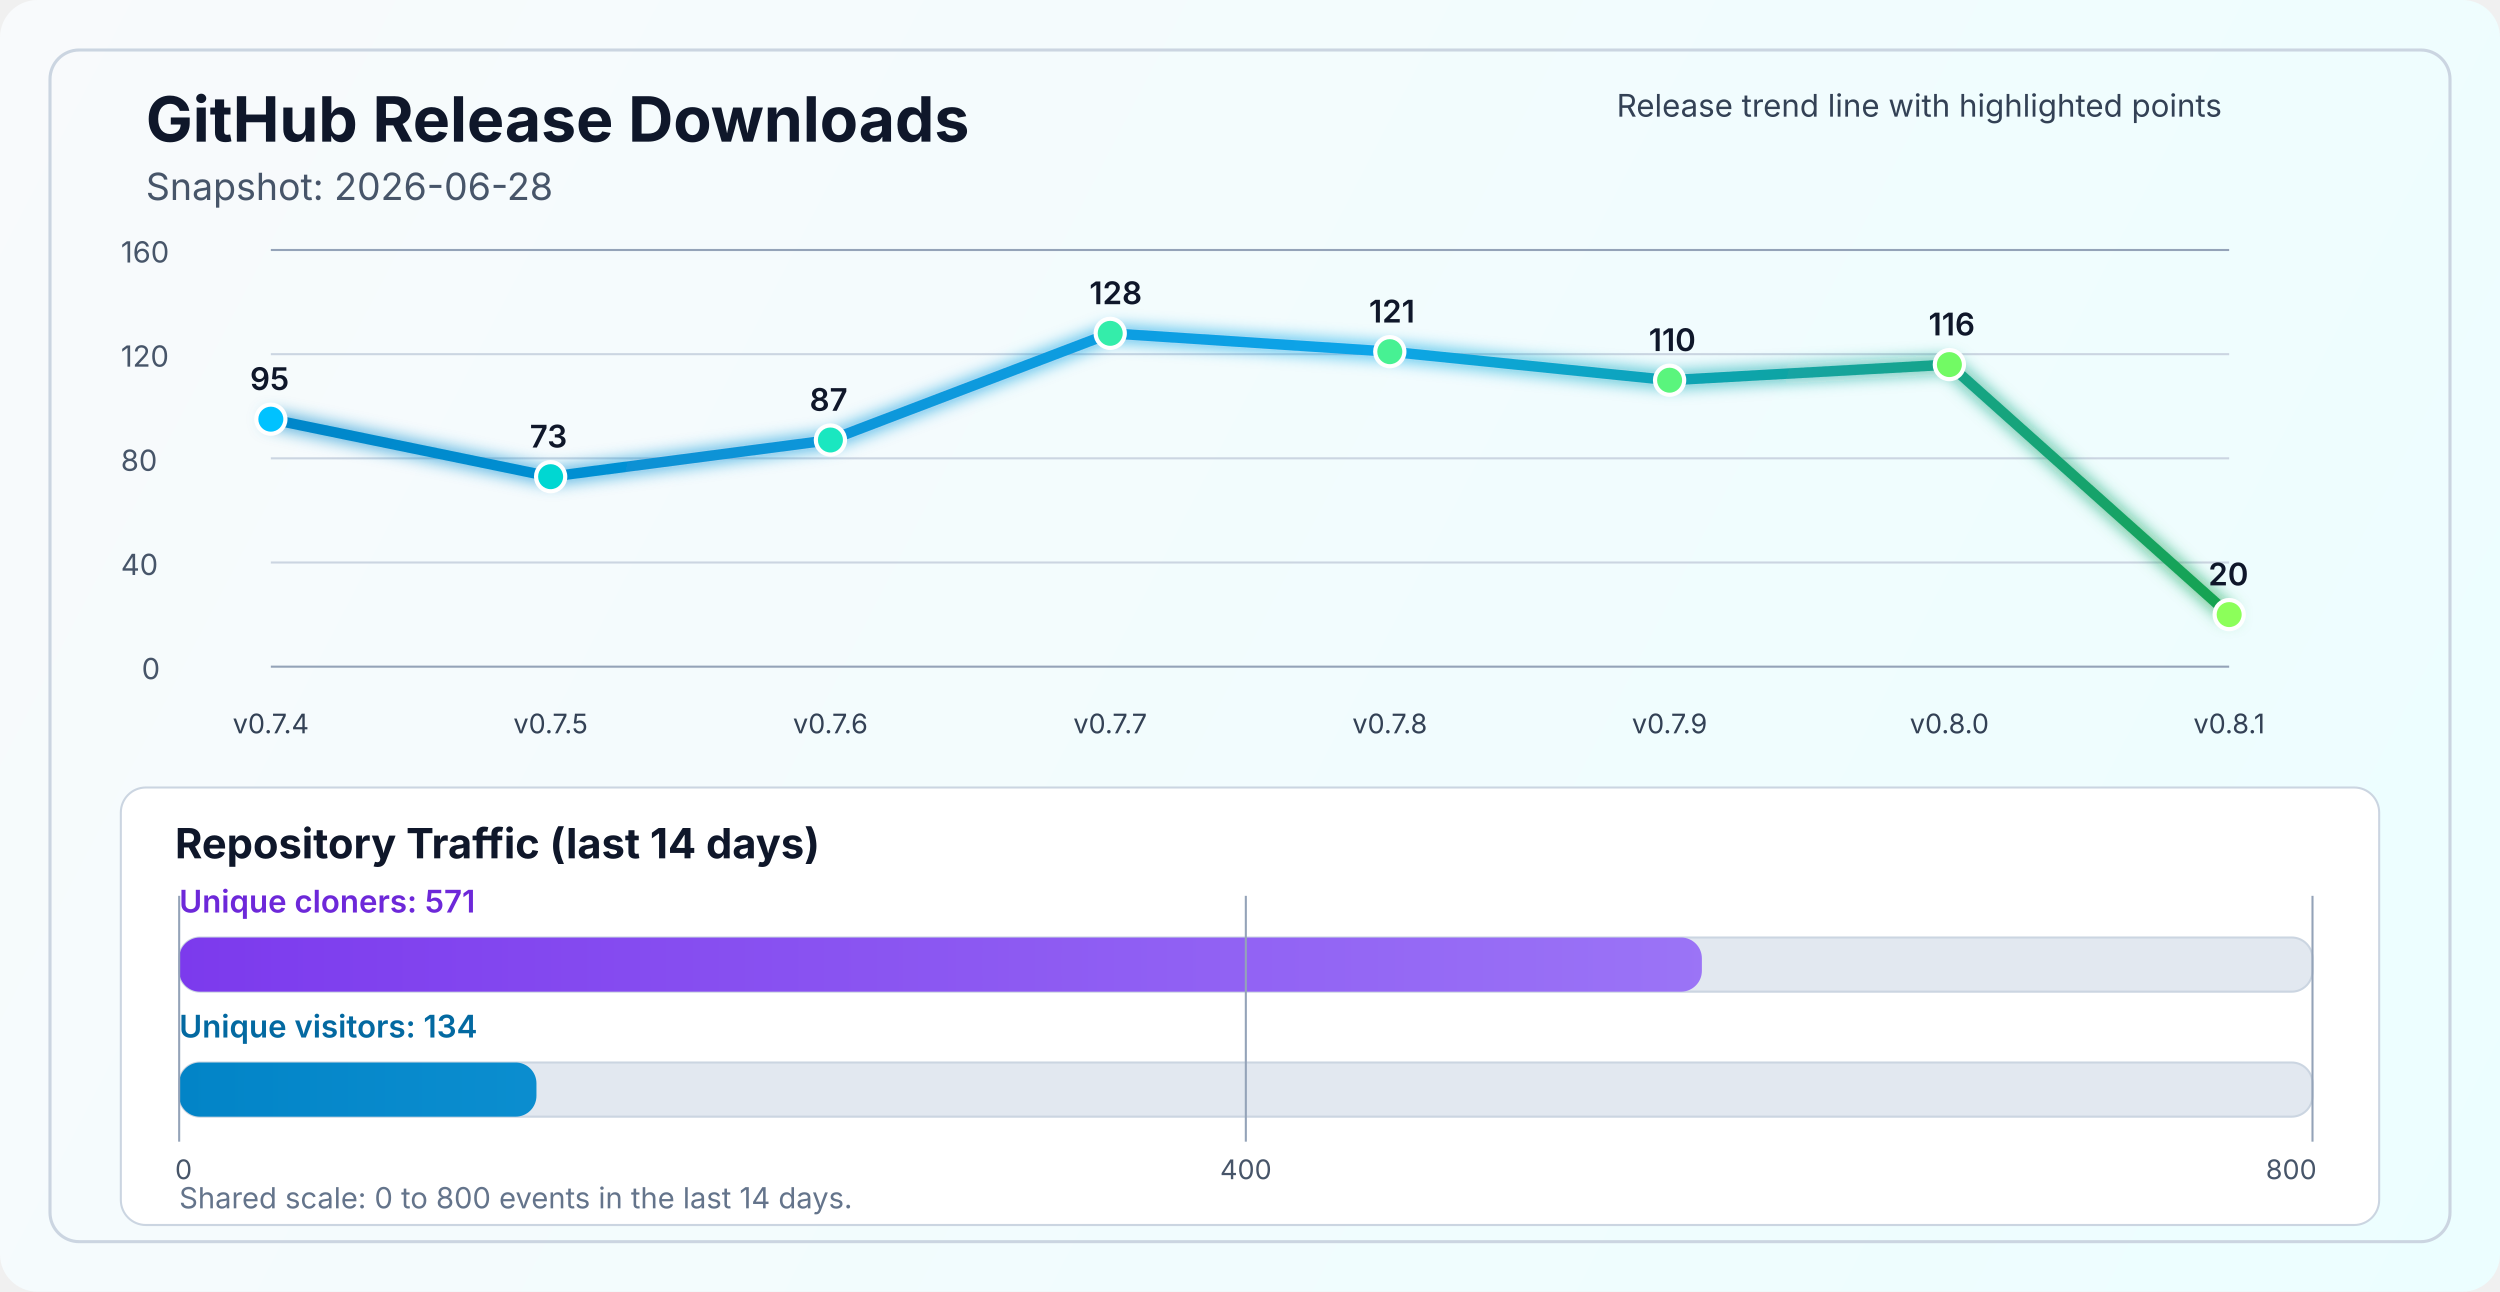
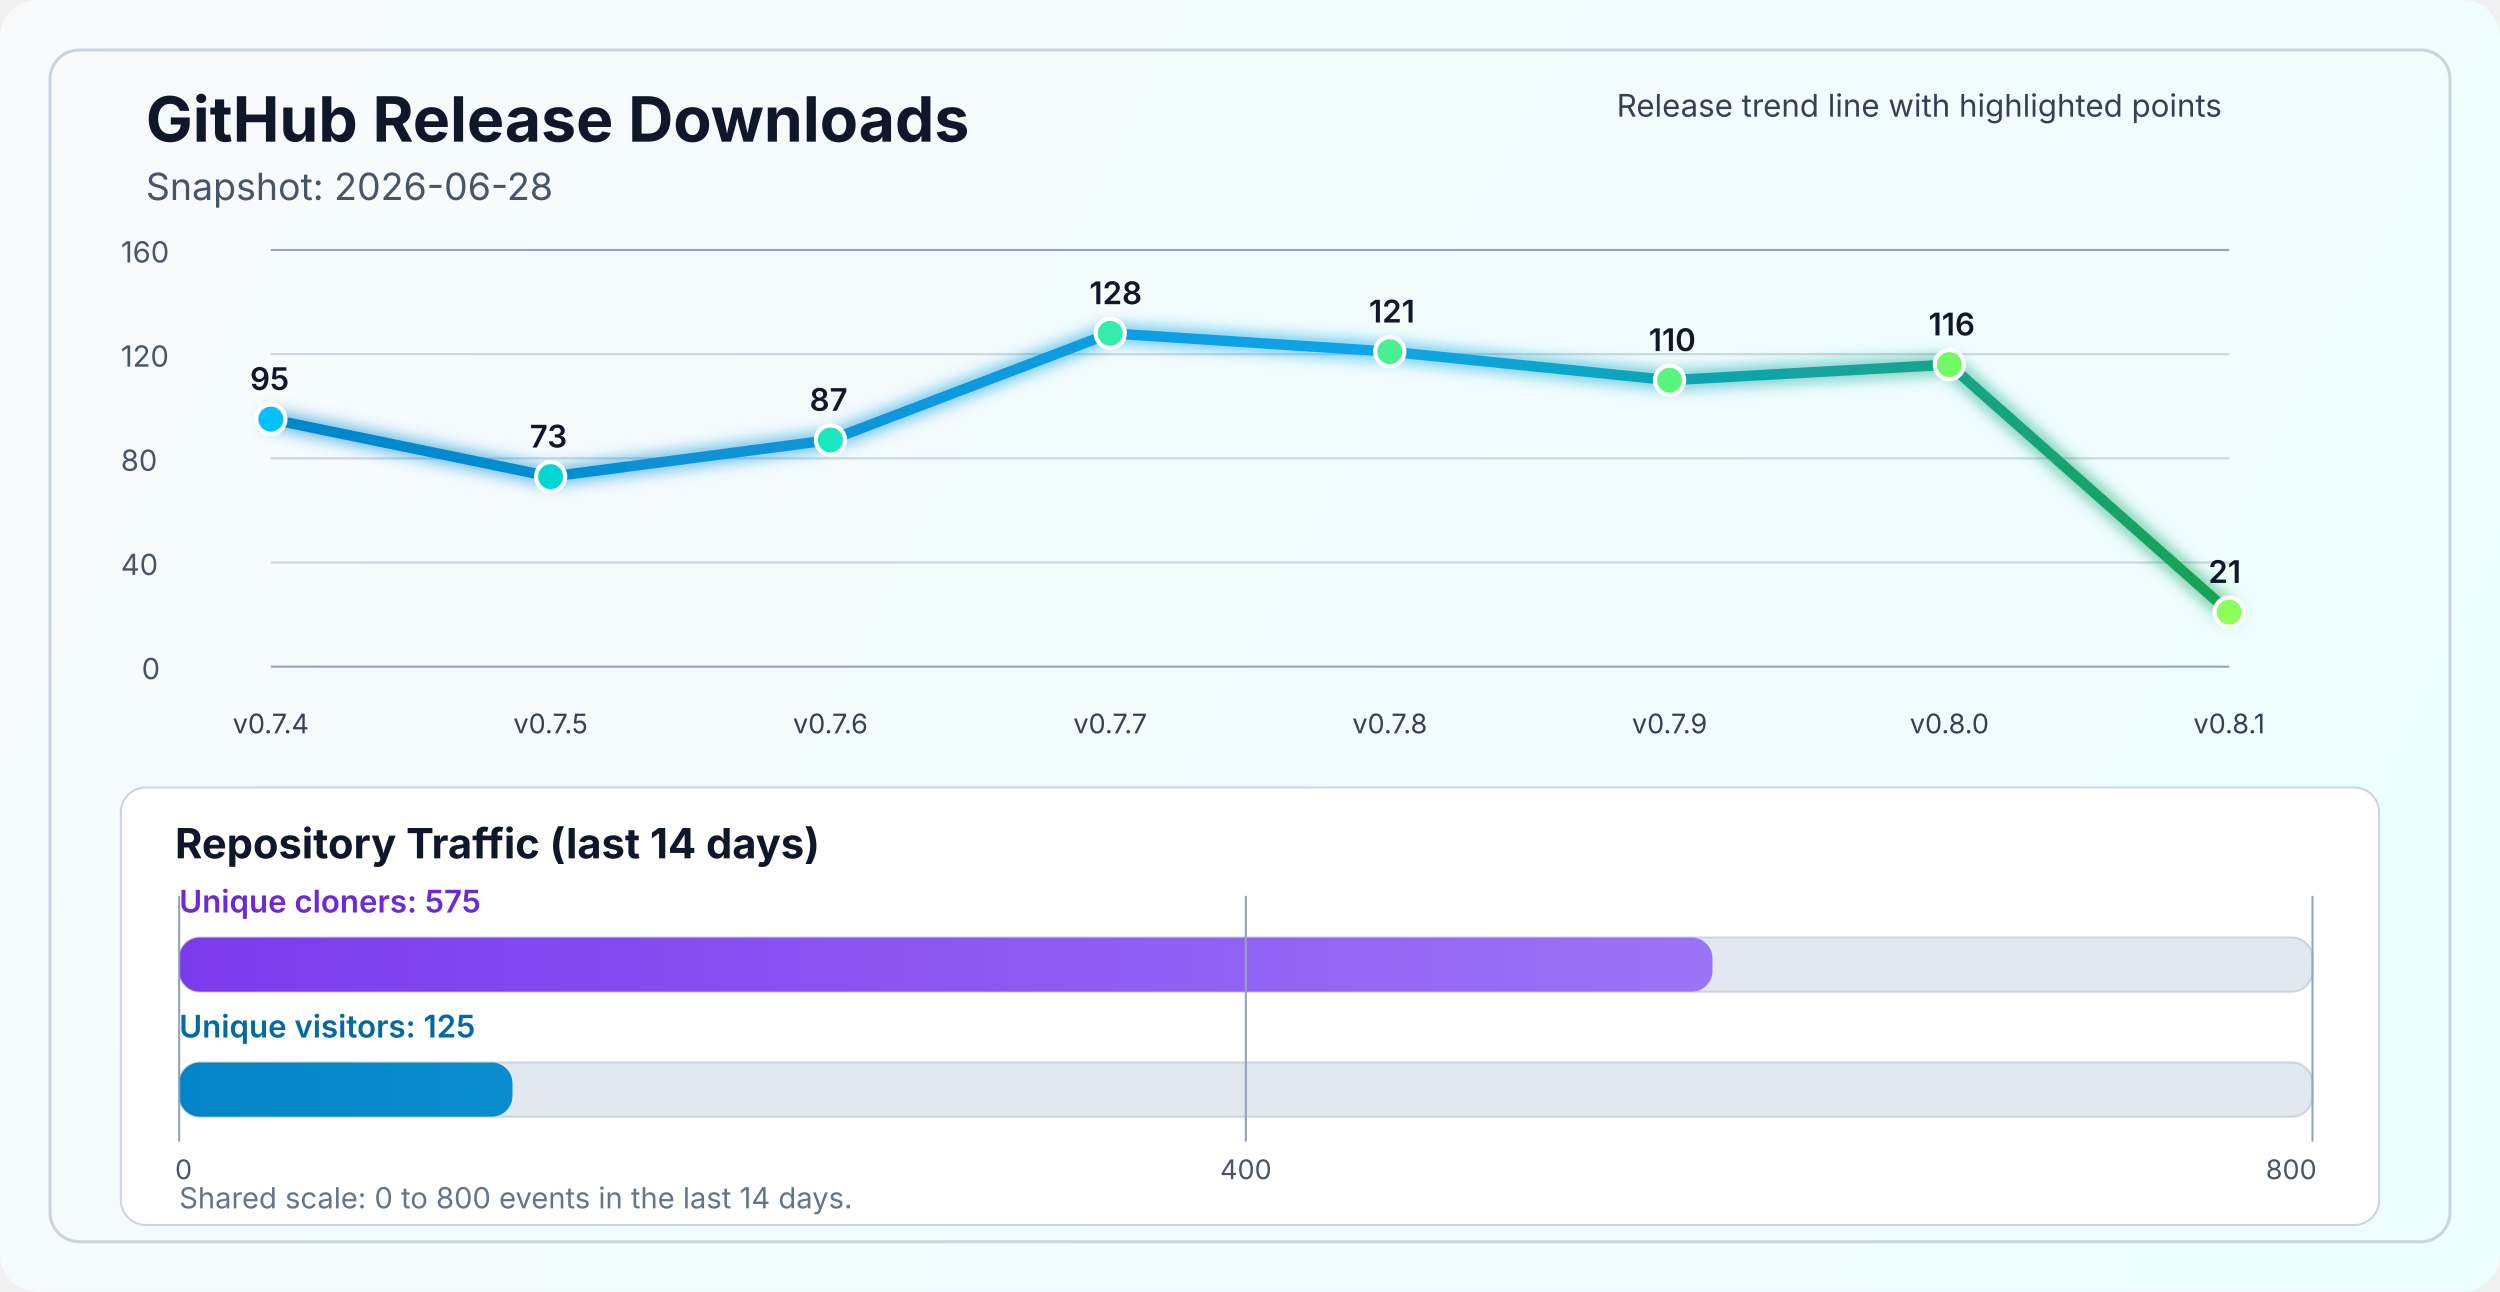
<svg xmlns="http://www.w3.org/2000/svg" width="1200" height="620" viewBox="0 0 1200 620" fill="none" role="img" aria-labelledby="title desc">
  <defs>
    <linearGradient id="bg" x1="0" y1="0" x2="1200" y2="620" gradientUnits="userSpaceOnUse">
      <stop stop-color="#F8FAFC" />
      <stop offset="1" stop-color="#ECFEFF" />
    </linearGradient>
    <linearGradient id="line" x1="130" y1="86" x2="1070" y2="340" gradientUnits="userSpaceOnUse">
      <stop stop-color="#0284C7" />
      <stop offset="0.55" stop-color="#0EA5E9" />
      <stop offset="1" stop-color="#16A34A" />
    </linearGradient>
    <linearGradient id="cloneFill" x1="86" y1="450" x2="1110" y2="450" gradientUnits="userSpaceOnUse">
      <stop stop-color="#7C3AED" />
      <stop offset="1" stop-color="#A78BFA" />
    </linearGradient>
    <linearGradient id="viewFill" x1="86" y1="482" x2="1110" y2="482" gradientUnits="userSpaceOnUse">
      <stop stop-color="#0284C7" />
      <stop offset="1" stop-color="#38BDF8" />
    </linearGradient>
    <filter id="glow" x="-50%" y="-50%" width="200%" height="200%">
      <feGaussianBlur stdDeviation="4" result="blur" />
      <feMerge>
        <feMergeNode in="blur" />
        <feMergeNode in="SourceGraphic" />
      </feMerge>
    </filter>
  </defs>
  <rect width="1200" height="620" rx="18" fill="url(#bg)" />
  <rect x="24" y="24" width="1152" height="572" rx="14" stroke="#CBD5E1" stroke-width="1.5" />
  <text x="70" y="68" fill="#0F172A" font-size="30" font-family="SF Pro Display, -apple-system, BlinkMacSystemFont, Segoe UI, sans-serif" font-weight="700">GitHub Release Downloads</text>
  <text x="70" y="96" fill="#475569" font-size="18" font-family="SF Pro Text, -apple-system, BlinkMacSystemFont, Segoe UI, sans-serif">Snapshot: 2026-06-28</text>
  <line x1="130" y1="320.0" x2="1070" y2="320.0" stroke="#94A3B8" stroke-width="1" />
  <line x1="130" y1="270.0" x2="1070" y2="270.0" stroke="#CBD5E1" stroke-width="1" />
  <line x1="130" y1="220.0" x2="1070" y2="220.0" stroke="#CBD5E1" stroke-width="1" />
  <line x1="130" y1="170.0" x2="1070" y2="170.0" stroke="#CBD5E1" stroke-width="1" />
  <line x1="130" y1="120.0" x2="1070" y2="120.0" stroke="#94A3B8" stroke-width="1" />
  <text x="68" y="326.0" fill="#475569" font-size="14" font-family="SF Pro Text, -apple-system, BlinkMacSystemFont, Segoe UI, sans-serif">0</text>
  <text x="58" y="276.0" fill="#475569" font-size="14" font-family="SF Pro Text, -apple-system, BlinkMacSystemFont, Segoe UI, sans-serif">40</text>
  <text x="58" y="226.0" fill="#475569" font-size="14" font-family="SF Pro Text, -apple-system, BlinkMacSystemFont, Segoe UI, sans-serif">80</text>
  <text x="58" y="176.0" fill="#475569" font-size="14" font-family="SF Pro Text, -apple-system, BlinkMacSystemFont, Segoe UI, sans-serif">120</text>
  <text x="58" y="126.0" fill="#475569" font-size="14" font-family="SF Pro Text, -apple-system, BlinkMacSystemFont, Segoe UI, sans-serif">160</text>
-   <polyline points="130.0,201.2 264.3,228.8 398.6,211.2 532.9,160.0 667.1,168.8 801.4,182.5 935.7,175.0 1070.0,295.0" fill="none" stroke="url(#line)" stroke-width="5" stroke-linecap="round" stroke-linejoin="round" filter="url(#glow)" />
+   <polyline points="130.0,201.2 264.3,228.8 398.6,211.2 532.9,160.0 667.1,168.8 801.4,182.5 935.7,175.0 1070.0,293.8" fill="none" stroke="url(#line)" stroke-width="5" stroke-linecap="round" stroke-linejoin="round" filter="url(#glow)" />
  <circle cx="130.0" cy="201.2" r="7" fill="#00C2FF" stroke="#FFFFFF" stroke-width="2" />
  <circle cx="264.3" cy="228.8" r="7" fill="#00D7D2" stroke="#FFFFFF" stroke-width="2" />
  <circle cx="398.6" cy="211.2" r="7" fill="#1AE7C0" stroke="#FFFFFF" stroke-width="2" />
  <circle cx="532.9" cy="160.0" r="7" fill="#34EDAA" stroke="#FFFFFF" stroke-width="2" />
  <circle cx="667.1" cy="168.8" r="7" fill="#47F193" stroke="#FFFFFF" stroke-width="2" />
  <circle cx="801.4" cy="182.5" r="7" fill="#5AF57D" stroke="#FFFFFF" stroke-width="2" />
  <circle cx="935.7" cy="175.0" r="7" fill="#72FA64" stroke="#FFFFFF" stroke-width="2" />
-   <circle cx="1070.0" cy="295.0" r="7" fill="#8CFF5A" stroke="#FFFFFF" stroke-width="2" />
+   <circle cx="1070.0" cy="293.8" r="7" fill="#8CFF5A" stroke="#FFFFFF" stroke-width="2" />
  <text x="130.0" y="352" text-anchor="middle" fill="#334155" font-size="13" font-family="SF Pro Text, -apple-system, BlinkMacSystemFont, Segoe UI, sans-serif">v0.7.4</text>
  <text x="264.3" y="352" text-anchor="middle" fill="#334155" font-size="13" font-family="SF Pro Text, -apple-system, BlinkMacSystemFont, Segoe UI, sans-serif">v0.7.5</text>
  <text x="398.6" y="352" text-anchor="middle" fill="#334155" font-size="13" font-family="SF Pro Text, -apple-system, BlinkMacSystemFont, Segoe UI, sans-serif">v0.7.6</text>
  <text x="532.9" y="352" text-anchor="middle" fill="#334155" font-size="13" font-family="SF Pro Text, -apple-system, BlinkMacSystemFont, Segoe UI, sans-serif">v0.7.7</text>
  <text x="667.1" y="352" text-anchor="middle" fill="#334155" font-size="13" font-family="SF Pro Text, -apple-system, BlinkMacSystemFont, Segoe UI, sans-serif">v0.7.8</text>
  <text x="801.4" y="352" text-anchor="middle" fill="#334155" font-size="13" font-family="SF Pro Text, -apple-system, BlinkMacSystemFont, Segoe UI, sans-serif">v0.7.9</text>
  <text x="935.7" y="352" text-anchor="middle" fill="#334155" font-size="13" font-family="SF Pro Text, -apple-system, BlinkMacSystemFont, Segoe UI, sans-serif">v0.8.0</text>
  <text x="1070.0" y="352" text-anchor="middle" fill="#334155" font-size="13" font-family="SF Pro Text, -apple-system, BlinkMacSystemFont, Segoe UI, sans-serif">v0.8.1</text>
  <text x="120.0" y="187.2" fill="#0F172A" font-size="15" font-family="SF Pro Text, -apple-system, BlinkMacSystemFont, Segoe UI, sans-serif" font-weight="600">95</text>
  <text x="254.3" y="214.8" fill="#0F172A" font-size="15" font-family="SF Pro Text, -apple-system, BlinkMacSystemFont, Segoe UI, sans-serif" font-weight="600">73</text>
  <text x="388.6" y="197.2" fill="#0F172A" font-size="15" font-family="SF Pro Text, -apple-system, BlinkMacSystemFont, Segoe UI, sans-serif" font-weight="600">87</text>
  <text x="522.9" y="146.0" fill="#0F172A" font-size="15" font-family="SF Pro Text, -apple-system, BlinkMacSystemFont, Segoe UI, sans-serif" font-weight="600">128</text>
  <text x="657.1" y="154.8" fill="#0F172A" font-size="15" font-family="SF Pro Text, -apple-system, BlinkMacSystemFont, Segoe UI, sans-serif" font-weight="600">121</text>
  <text x="791.4" y="168.5" fill="#0F172A" font-size="15" font-family="SF Pro Text, -apple-system, BlinkMacSystemFont, Segoe UI, sans-serif" font-weight="600">110</text>
  <text x="925.7" y="161.0" fill="#0F172A" font-size="15" font-family="SF Pro Text, -apple-system, BlinkMacSystemFont, Segoe UI, sans-serif" font-weight="600">116</text>
-   <text x="1060.0" y="281.0" fill="#0F172A" font-size="15" font-family="SF Pro Text, -apple-system, BlinkMacSystemFont, Segoe UI, sans-serif" font-weight="600">20</text>
+   <text x="1060.0" y="279.8" fill="#0F172A" font-size="15" font-family="SF Pro Text, -apple-system, BlinkMacSystemFont, Segoe UI, sans-serif" font-weight="600">21</text>
  <text x="776" y="56" fill="#334155" font-size="15" font-family="SF Pro Text, -apple-system, BlinkMacSystemFont, Segoe UI, sans-serif">Release trend line with highlighted points</text>
  <rect x="58" y="378" width="1084" height="210" rx="12" fill="#FFFFFF" stroke="#CBD5E1" stroke-width="1" />
  <text x="84" y="412" fill="#0F172A" font-size="20" font-family="SF Pro Text, -apple-system, BlinkMacSystemFont, Segoe UI, sans-serif" font-weight="700">Repository Traffic (last 14 days)</text>
-   <text x="86" y="438" fill="#6D28D9" font-size="15" font-family="SF Pro Text, -apple-system, BlinkMacSystemFont, Segoe UI, sans-serif" font-weight="600">Unique cloners: 571</text>
+   <text x="86" y="438" fill="#6D28D9" font-size="15" font-family="SF Pro Text, -apple-system, BlinkMacSystemFont, Segoe UI, sans-serif" font-weight="600">Unique cloners: 575</text>
  <rect x="86" y="450" width="1024" height="26" rx="10" fill="#E2E8F0" stroke="#CBD5E1" stroke-width="1" />
-   <rect x="86" y="450" width="730.9" height="26" rx="10" fill="url(#cloneFill)" />
-   <text x="86" y="498" fill="#0369A1" font-size="15" font-family="SF Pro Text, -apple-system, BlinkMacSystemFont, Segoe UI, sans-serif" font-weight="600">Unique visitors: 134</text>
+   <rect x="86" y="450" width="736.0" height="26" rx="10" fill="url(#cloneFill)" />
+   <text x="86" y="498" fill="#0369A1" font-size="15" font-family="SF Pro Text, -apple-system, BlinkMacSystemFont, Segoe UI, sans-serif" font-weight="600">Unique visitors: 125</text>
  <rect x="86" y="510" width="1024" height="26" rx="10" fill="#E2E8F0" stroke="#CBD5E1" stroke-width="1" />
-   <rect x="86" y="510" width="171.5" height="26" rx="10" fill="url(#viewFill)" />
+   <rect x="86" y="510" width="160.0" height="26" rx="10" fill="url(#viewFill)" />
  <line x1="86" y1="430" x2="86" y2="548" stroke="#94A3B8" stroke-width="1" />
  <line x1="598.0" y1="430" x2="598.0" y2="548" stroke="#94A3B8" stroke-width="1" />
  <line x1="1110" y1="430" x2="1110" y2="548" stroke="#94A3B8" stroke-width="1" />
  <text x="84" y="566" text-anchor="start" fill="#475569" font-size="13" font-family="SF Pro Text, -apple-system, BlinkMacSystemFont, Segoe UI, sans-serif">0</text>
  <text x="598.0" y="566" text-anchor="middle" fill="#475569" font-size="13" font-family="SF Pro Text, -apple-system, BlinkMacSystemFont, Segoe UI, sans-serif">400</text>
  <text x="1112" y="566" text-anchor="end" fill="#475569" font-size="13" font-family="SF Pro Text, -apple-system, BlinkMacSystemFont, Segoe UI, sans-serif">800</text>
  <text x="86" y="580" fill="#64748B" font-size="14" font-family="SF Pro Text, -apple-system, BlinkMacSystemFont, Segoe UI, sans-serif">Shared scale: 0 to 800 events in the last 14 days.</text>
</svg>
